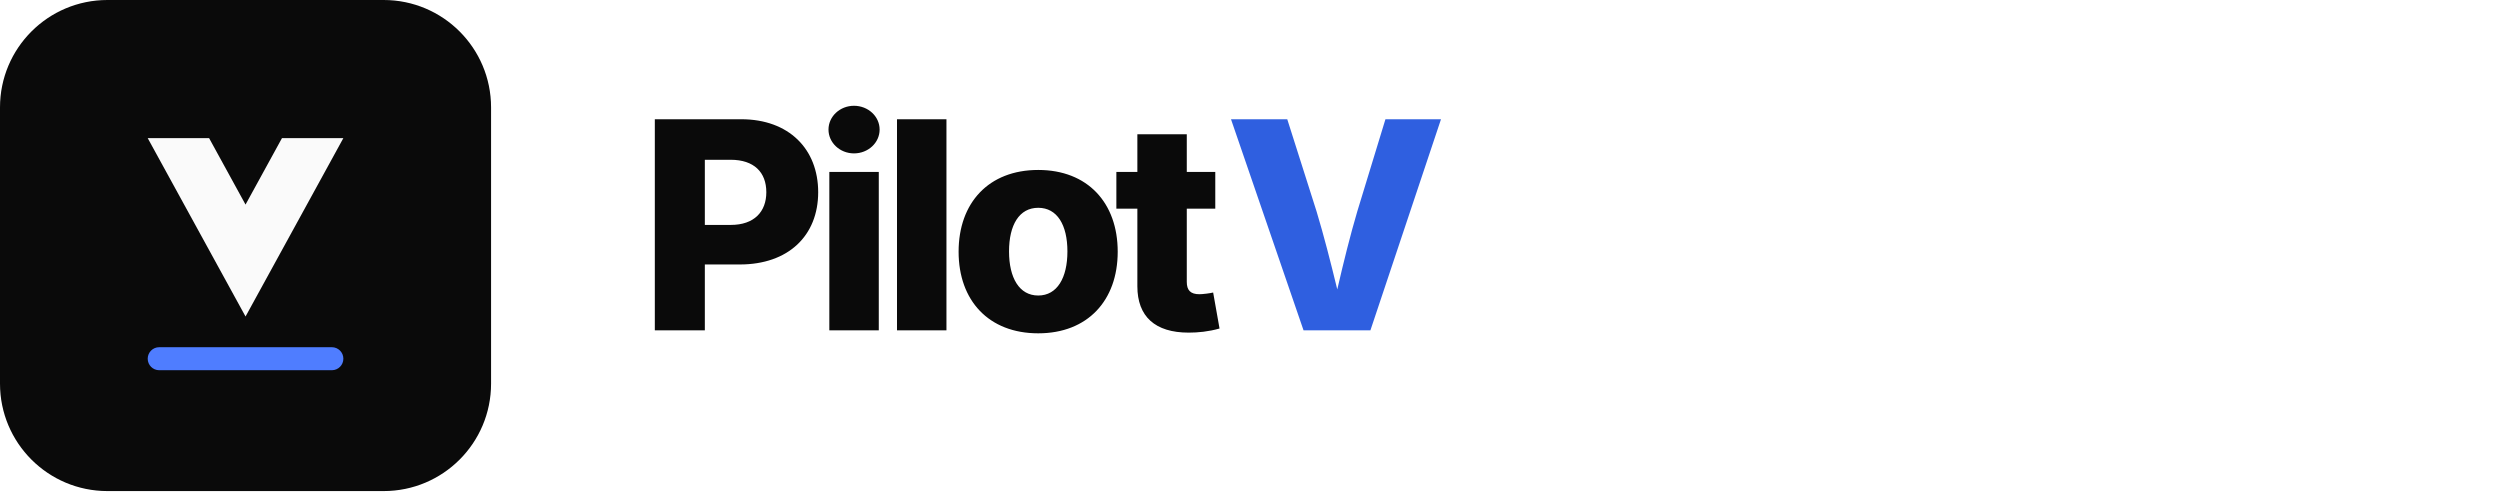
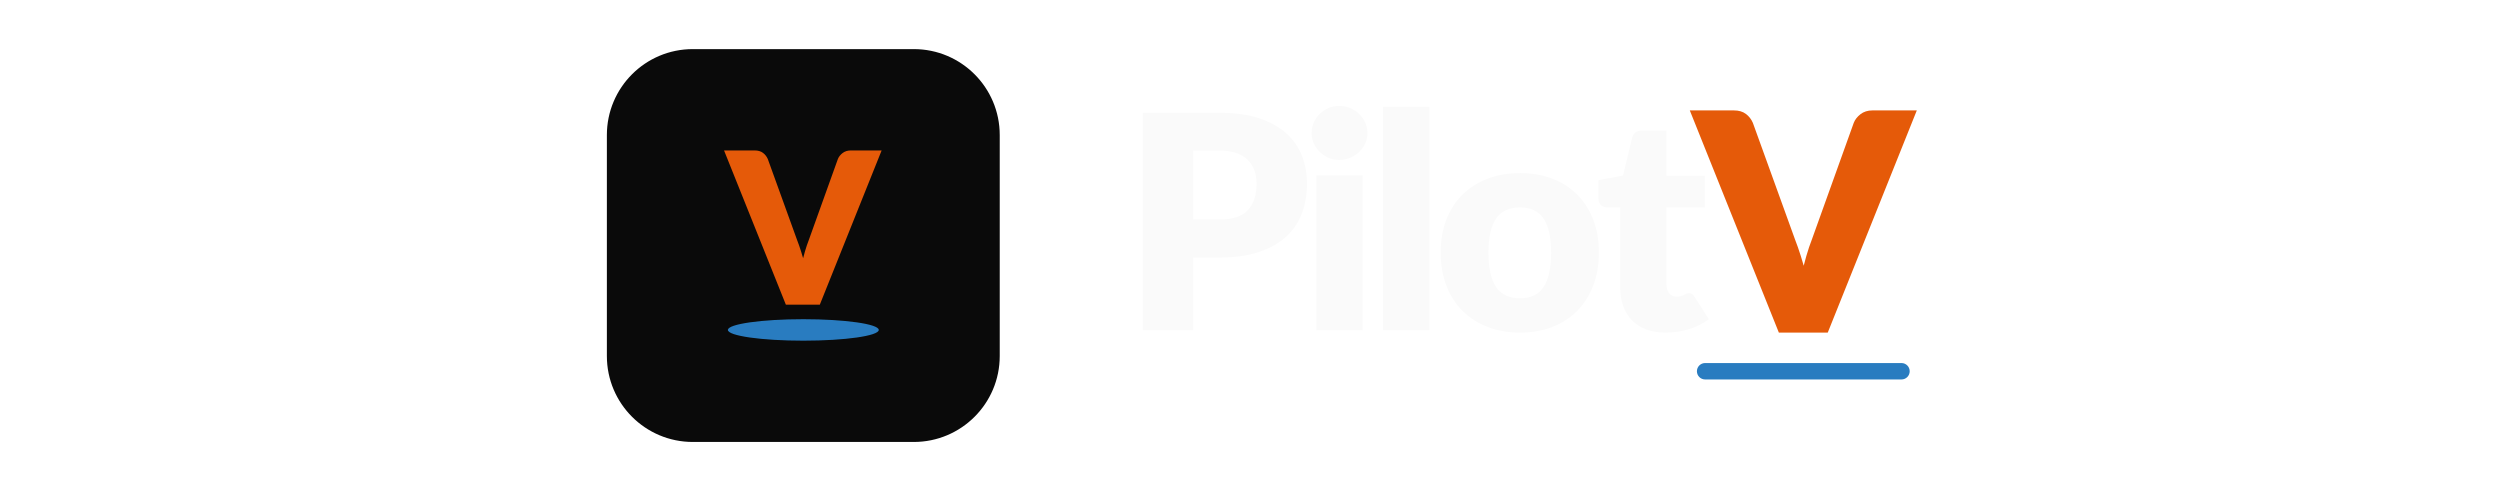
- <svg xmlns="http://www.w3.org/2000/svg" viewBox="0 0 1120 220" width="1120" height="220" fill="none">
-   <g transform="scale(0.4296875)">
+ <svg xmlns="http://www.w3.org/2000/svg" viewBox="0 0 1120 220" width="1120" height="220" role="img" aria-label="PilotV">
+   <g transform="translate(271.88 22.00) scale(0.34375)">
    <rect width="512" height="512" rx="112" fill="#0A0A0A" />
-     <path d="M154.0 144 H218.0 L256.0 213.3 L294.0 144 H358.0 L256.0 330.0 Z" fill="#FAFAFA" />
-     <rect x="154" y="362" width="204" height="24" rx="12" fill="#4F7DFF" />
+     <g transform="translate(159.41 330.93) scale(0.135 -0.135)">
+       <path d="M1448 1457 864 0H558L-26 1457H246Q290 1457 317.0 1436.5Q344 1416 358 1384L640 604Q660 553 679.0 492.5Q698 432 715 366Q729 432 746.5 492.5Q764 553 784 604L1064 1384Q1075 1412 1103.5 1434.5Q1132 1457 1174 1457Z" fill="#e55a09" stroke="#e55a09" stroke-width="32" paint-order="stroke" />
+     </g>
+     <rect x="157.70" y="352" width="196.65" height="28" rx="98.33" fill="#297cc0" />
  </g>
-   <text x="286" y="148" font-family="Inter, ui-sans-serif, system-ui, -apple-system, 'Segoe UI', Roboto, sans-serif" font-weight="800" font-size="130" letter-spacing="-6.5" fill="#0A0A0A">Pilot<tspan fill="#2F5FE0">V</tspan>
-   </text>
+   <g transform="translate(491.88 39.84) scale(1.337)">
+     <g>
+       <g transform="translate(8.00 80.85) scale(0.050 -0.050)">
+         <path d="M655 742Q787 742 845.0 805.0Q903 868 903 981Q903 1031 888.0 1072.0Q873 1113 842.5 1142.5Q812 1172 765.5 1188.0Q719 1204 655 1204H479V742ZM655 1457Q809 1457 919.5 1420.5Q1030 1384 1101.5 1320.0Q1173 1256 1207.0 1169.0Q1241 1082 1241 981Q1241 872 1206.0 781.0Q1171 690 1099.0 625.0Q1027 560 916.5 523.5Q806 487 655 487H479V0H141V1457Z" fill="#FAFAFA" />
+       </g>
+     </g>
+     <g>
+       <g>
+         <g transform="translate(67.60 80.85) scale(0.050 -0.050)">
+           <path d="M422 1037V0H112V1037ZM454 1321Q454 1284 439.0 1251.5Q424 1219 398.0 1194.5Q372 1170 337.5 1155.5Q303 1141 264 1141Q226 1141 193.0 1155.5Q160 1170 134.5 1194.5Q109 1219 94.5 1251.5Q80 1284 80 1321Q80 1359 94.5 1392.0Q109 1425 134.5 1450.0Q160 1475 193.0 1489.0Q226 1503 264 1503Q303 1503 337.5 1489.0Q372 1475 398.0 1450.0Q424 1425 439.0 1392.0Q454 1359 454 1321Z" fill="#FAFAFA" />
+         </g>
+       </g>
+     </g>
+     <g>
+       <g>
+         <g transform="translate(90.30 80.85) scale(0.050 -0.050)">
+           <path d="M415 1497V0H105V1497Z" fill="#FAFAFA" />
+         </g>
+       </g>
+     </g>
+     <g>
+       <g>
+         <g transform="translate(112.30 80.85) scale(0.050 -0.050)">
+           <path d="M583 1053Q701 1053 798.0 1016.0Q895 979 964.5 910.0Q1034 841 1072.5 742.5Q1111 644 1111 521Q1111 397 1072.5 297.5Q1034 198 964.5 128.5Q895 59 798.0 21.5Q701 -16 583 -16Q464 -16 366.5 21.5Q269 59 198.5 128.5Q128 198 89.5 297.5Q51 397 51 521Q51 644 89.5 742.5Q128 841 198.5 910.0Q269 979 366.5 1016.0Q464 1053 583 1053ZM583 214Q690 214 740.5 289.5Q791 365 791 519Q791 673 740.5 748.0Q690 823 583 823Q473 823 422.0 748.0Q371 673 371 519Q371 365 422.0 289.5Q473 214 583 214Z" fill="#FAFAFA" />
+         </g>
+       </g>
+     </g>
+     <g>
+       <g>
+         <g transform="translate(166.40 80.85) scale(0.050 -0.050)">
+           <path d="M476 -16Q402 -16 345.5 5.5Q289 27 250.5 66.5Q212 106 192.0 162.0Q172 218 172 287V823H84Q60 823 43.0 838.5Q26 854 26 884V1005L191 1037L252 1290Q264 1338 320 1338H482V1035H739V823H482V308Q482 272 499.5 248.5Q517 225 550 225Q567 225 578.5 228.5Q590 232 598.5 236.5Q607 241 614.5 244.5Q622 248 632 248Q646 248 654.5 241.5Q663 235 672 221L766 74Q706 29 631.0 6.5Q556 -16 476 -16Z" fill="#FAFAFA" />
+         </g>
+       </g>
+     </g>
+     <g>
+       <g>
+         <g>
+           <g>
+             <g transform="translate(200.80 80.85) scale(0.050 -0.050)">
+               <path d="M1448 1457 864 0H558L-26 1457H246Q290 1457 317.0 1436.5Q344 1416 358 1384L640 604Q660 553 679.0 492.5Q698 432 715 366Q729 432 746.5 492.5Q764 553 784 604L1064 1384Q1075 1412 1103.5 1434.5Q1132 1457 1174 1457Z" fill="#e55a09" stroke="#e55a09" stroke-width="32" paint-order="stroke" />
+             </g>
+           </g>
+         </g>
+       </g>
+     </g>
+     <g>
+       <rect x="200.70" y="91.85" width="71.30" height="5.5" rx="2.75" fill="#297cc0" />
+     </g>
+   </g>
</svg>
